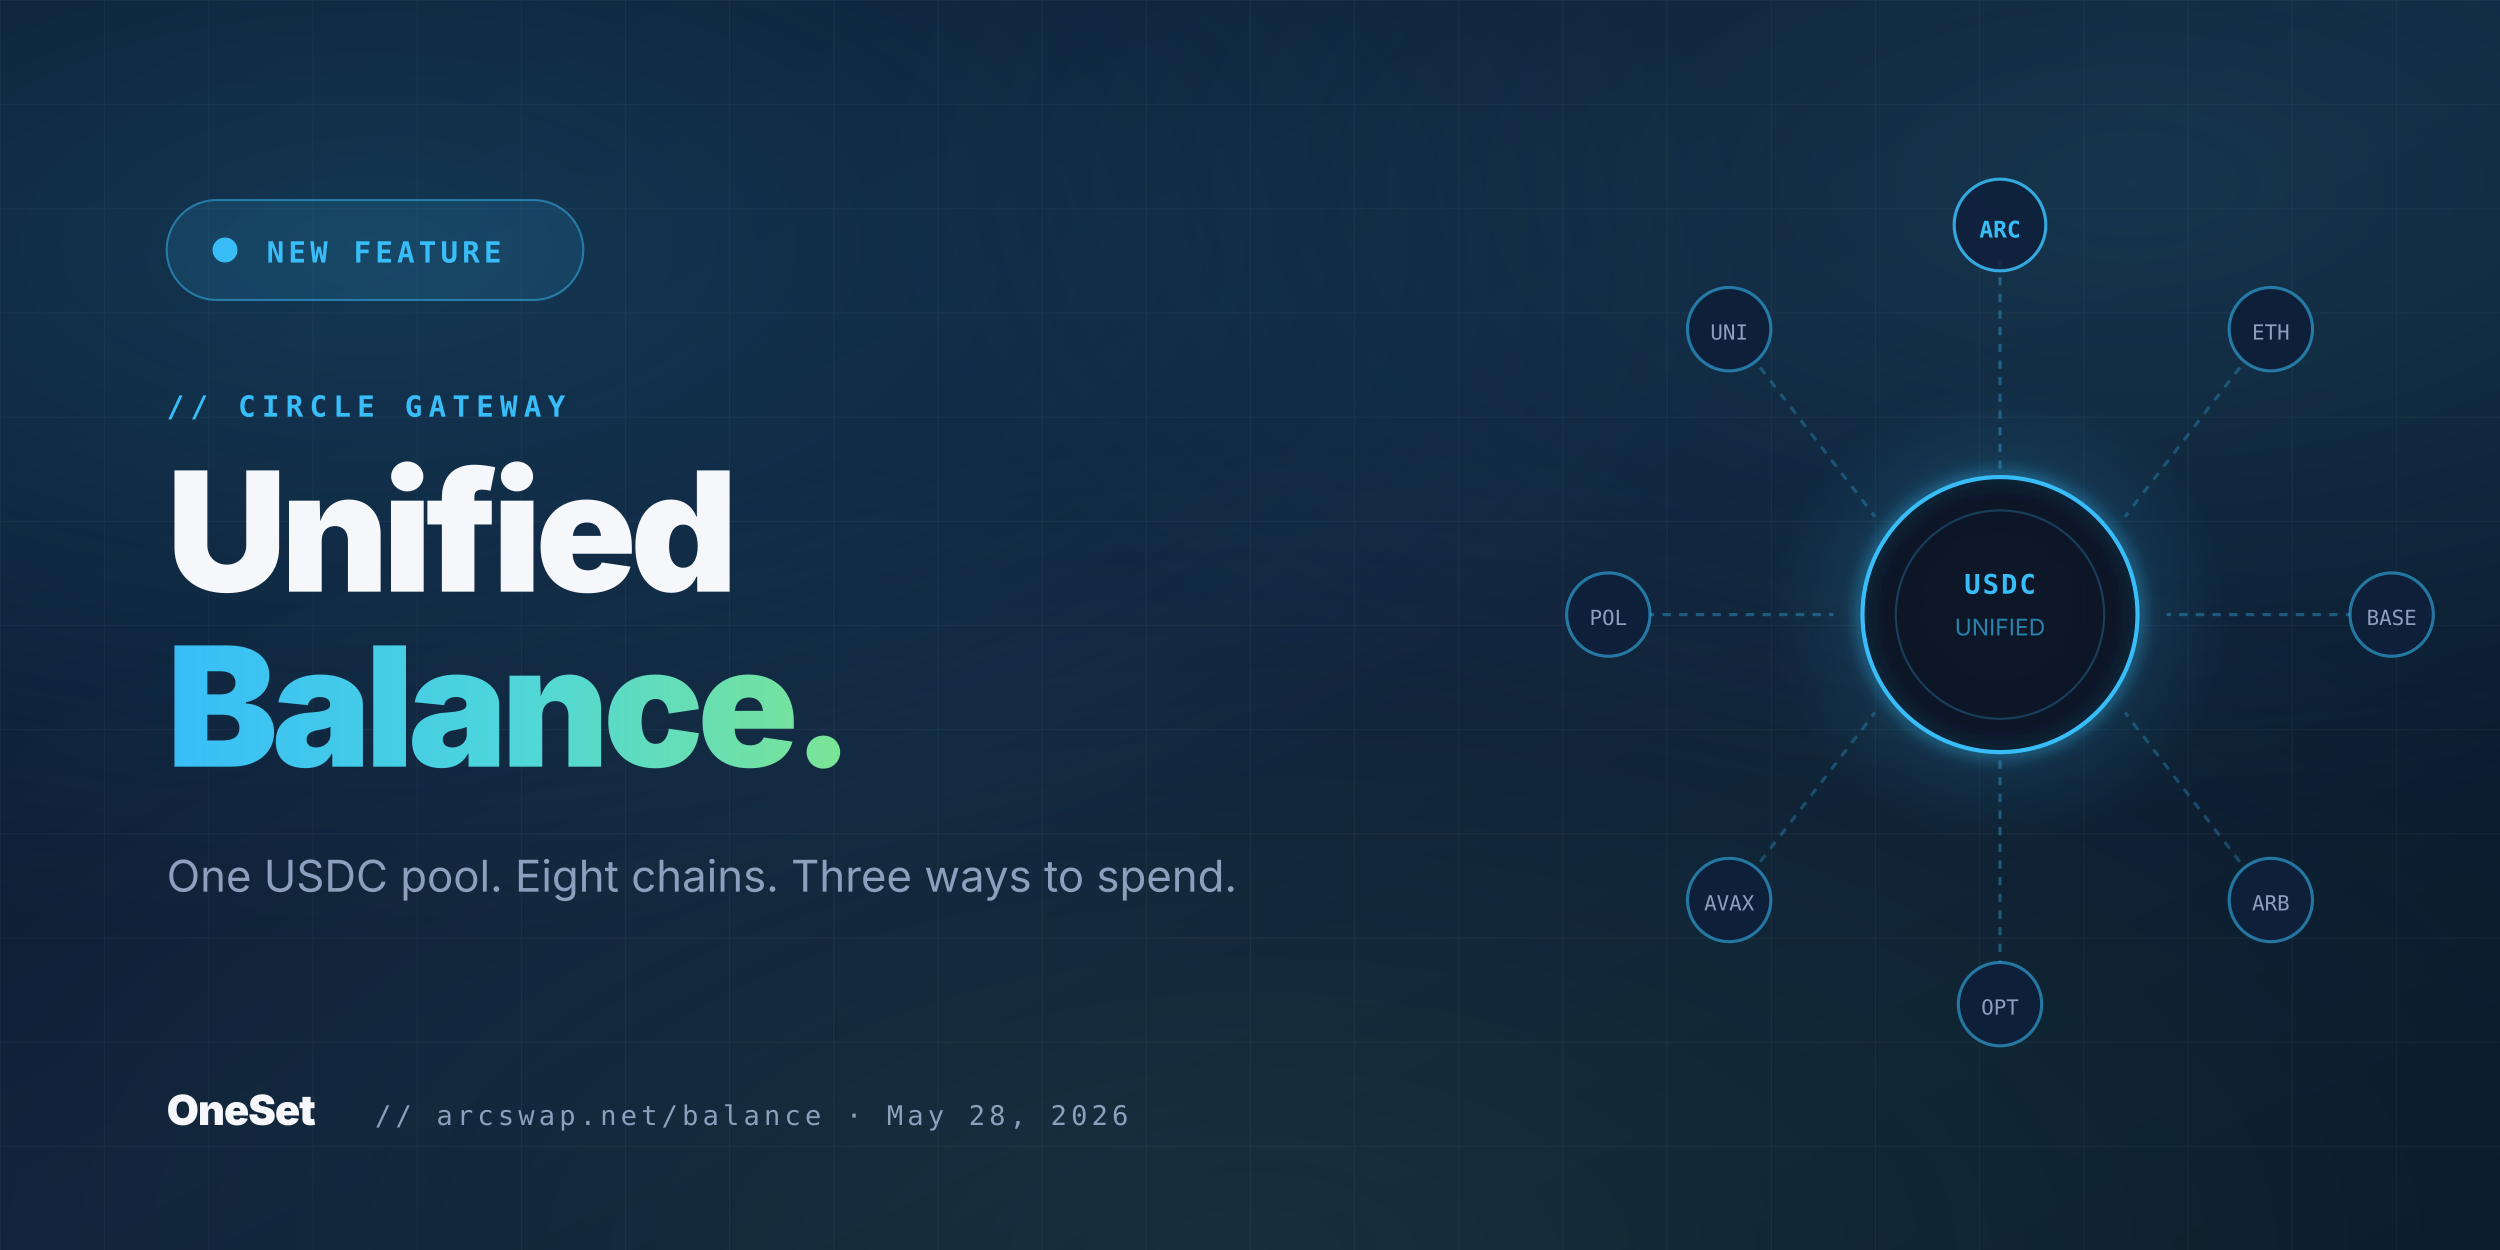
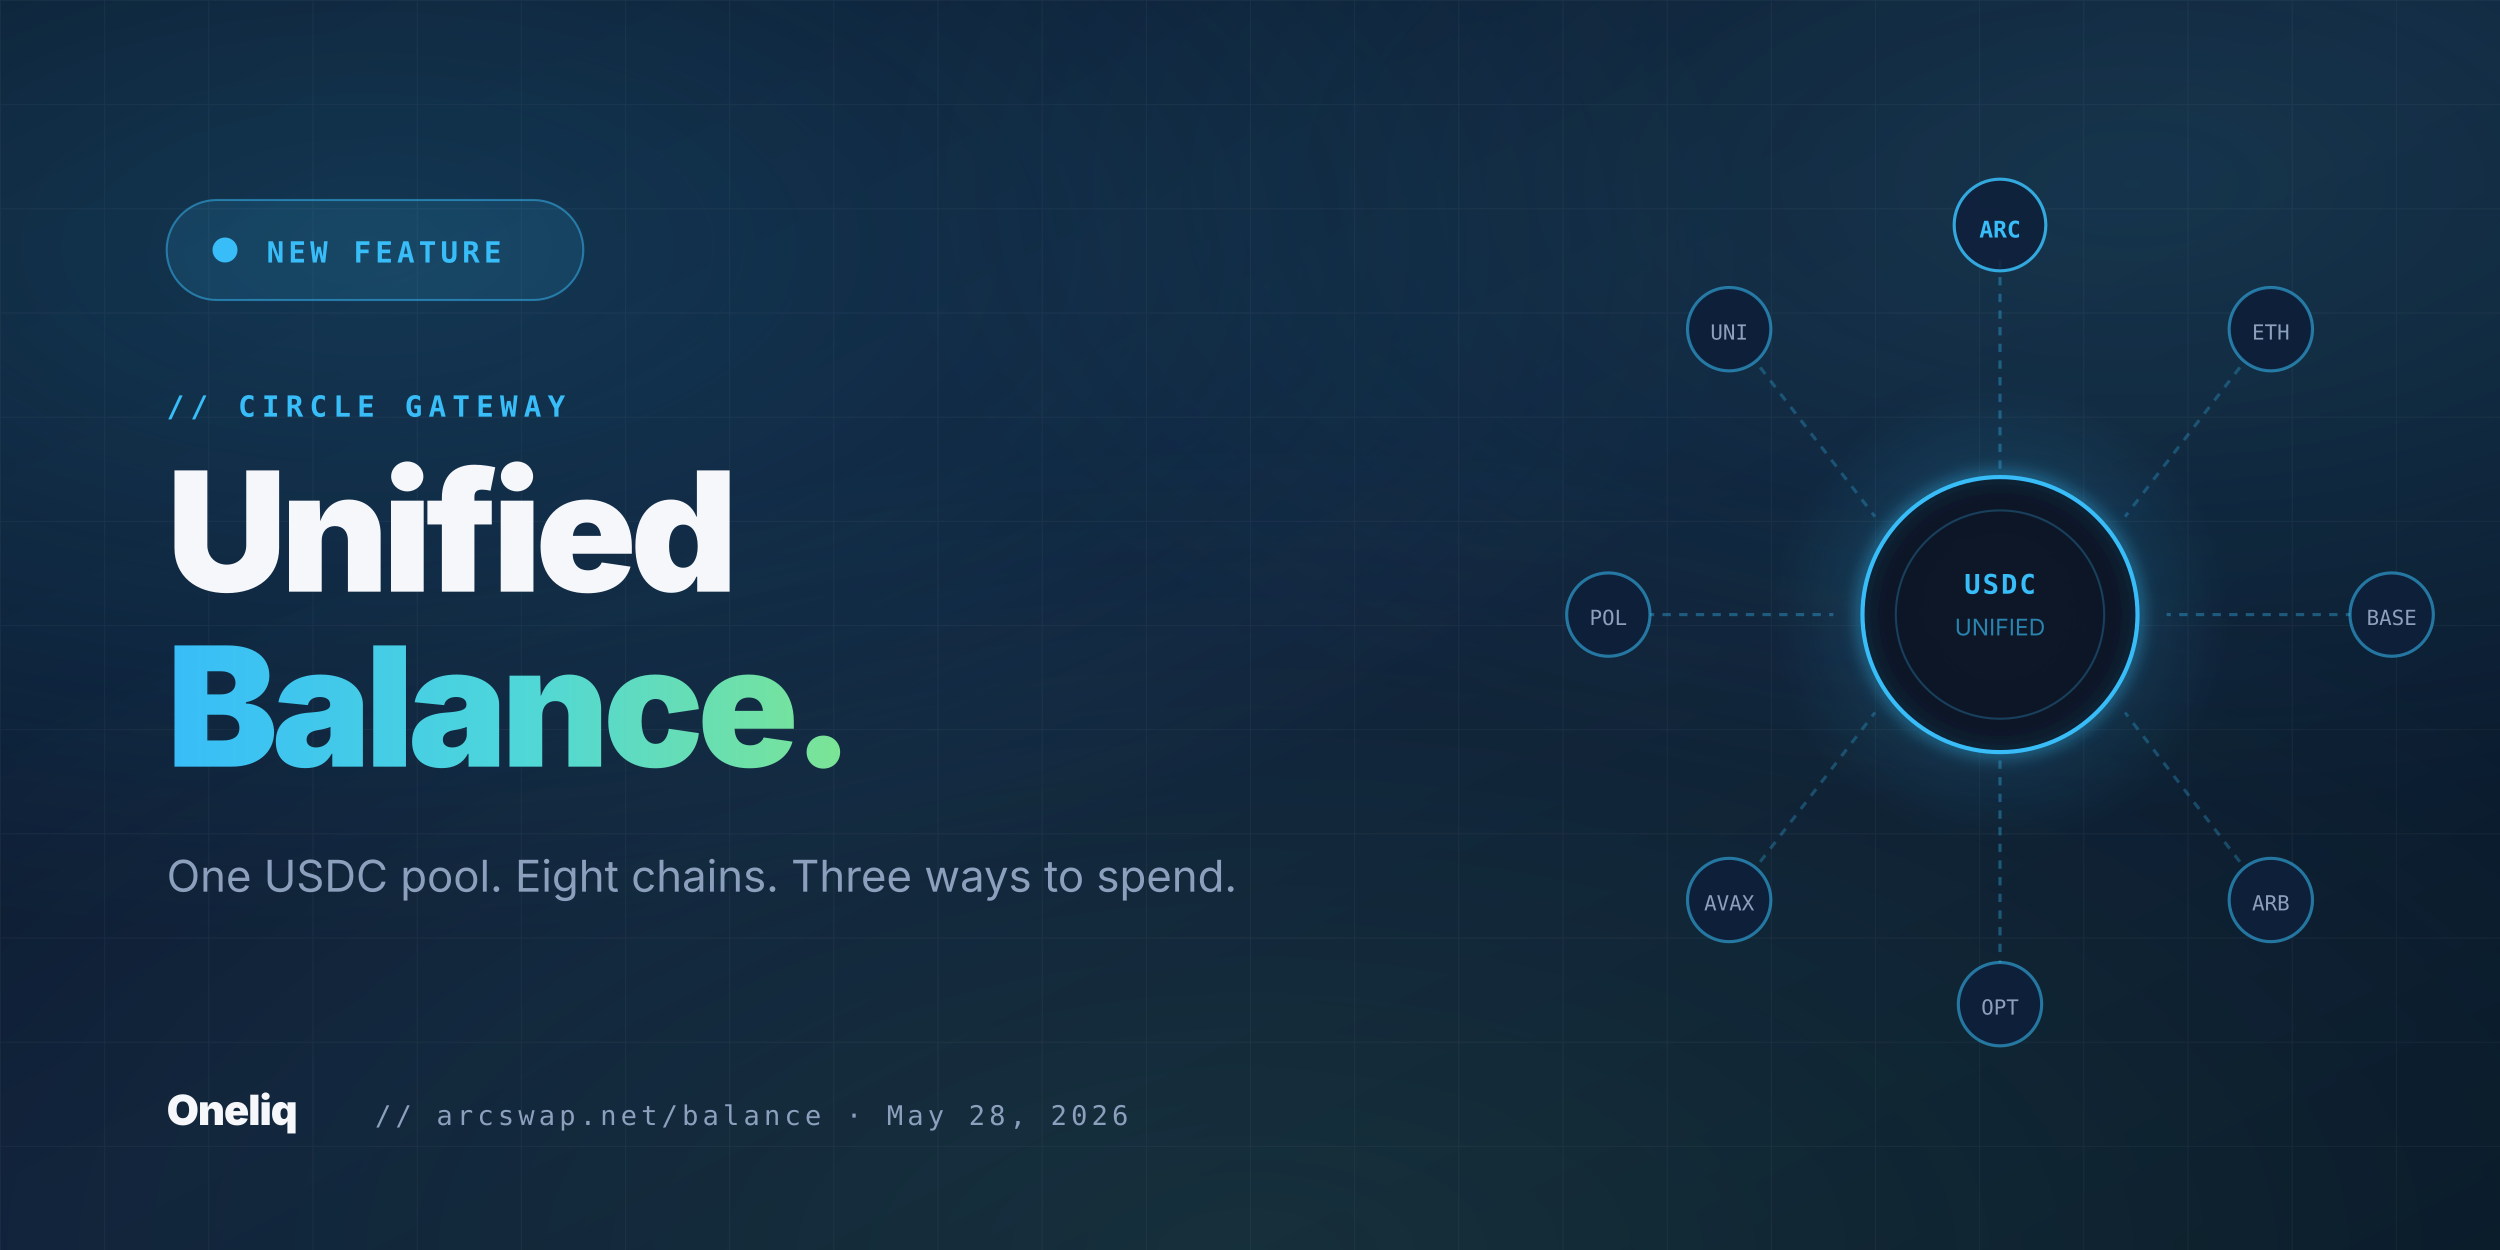
<svg xmlns="http://www.w3.org/2000/svg" viewBox="0 0 1200 600" width="1200" height="600">
  <defs>
    <linearGradient id="bg" x1="0" y1="0" x2="1" y2="1">
      <stop offset="0" stop-color="#0A1628" />
      <stop offset=".5" stop-color="#0E1F39" />
      <stop offset="1" stop-color="#081828" />
    </linearGradient>
    <linearGradient id="brand" x1="0" y1="0" x2="1" y2="0">
      <stop offset="0" stop-color="#38BDF8" />
      <stop offset=".5" stop-color="#4DD6DB" />
      <stop offset="1" stop-color="#7BE495" />
    </linearGradient>
    <linearGradient id="spoke" x1="0" y1="0" x2="1" y2="0">
      <stop offset="0" stop-color="#38BDF8" stop-opacity=".6" />
      <stop offset="1" stop-color="#38BDF8" stop-opacity="0" />
    </linearGradient>
    <radialGradient id="orb1" cx=".15" cy=".2" r=".55">
      <stop offset="0" stop-color="#38BDF8" stop-opacity=".18" />
      <stop offset="1" stop-color="#38BDF8" stop-opacity="0" />
    </radialGradient>
    <radialGradient id="orb2" cx=".85" cy=".15" r=".5">
      <stop offset="0" stop-color="#4DD6DB" stop-opacity=".12" />
      <stop offset="1" stop-color="#4DD6DB" stop-opacity="0" />
    </radialGradient>
    <radialGradient id="orb3" cx=".5" cy="1" r=".65">
      <stop offset="0" stop-color="#7BE495" stop-opacity=".10" />
      <stop offset="1" stop-color="#7BE495" stop-opacity="0" />
    </radialGradient>
    <radialGradient id="hub" cx=".5" cy=".5" r=".5">
      <stop offset="0" stop-color="#38BDF8" stop-opacity=".25" />
      <stop offset="1" stop-color="#38BDF8" stop-opacity="0" />
    </radialGradient>
    <pattern id="grid" width="50" height="50" patternUnits="userSpaceOnUse">
      <path d="M 50 0 L 0 0 0 50" fill="none" stroke="rgba(255,255,255,0.04)" stroke-width="1" />
    </pattern>
    <filter id="glow">
      <feGaussianBlur stdDeviation="4" result="blur" />
      <feMerge>
        <feMergeNode in="blur" />
        <feMergeNode in="SourceGraphic" />
      </feMerge>
    </filter>
  </defs>
  <rect width="1200" height="600" fill="url(#bg)" />
  <rect width="1200" height="600" fill="url(#grid)" />
  <rect width="1200" height="600" fill="url(#orb1)" />
  <rect width="1200" height="600" fill="url(#orb2)" />
  <rect width="1200" height="600" fill="url(#orb3)" />
  <circle cx="960" cy="295" r="110" fill="url(#hub)" />
  <line x1="960" y1="125" x2="960" y2="225" stroke="rgba(56,189,248,0.35)" stroke-width="1.5" stroke-dasharray="4 4" />
  <line x1="1080" y1="170" x2="1020" y2="248" stroke="rgba(56,189,248,0.28)" stroke-width="1.5" stroke-dasharray="4 4" />
  <line x1="1130" y1="295" x2="1040" y2="295" stroke="rgba(56,189,248,0.35)" stroke-width="1.5" stroke-dasharray="4 4" />
  <line x1="1080" y1="420" x2="1020" y2="342" stroke="rgba(56,189,248,0.28)" stroke-width="1.5" stroke-dasharray="4 4" />
  <line x1="960" y1="465" x2="960" y2="365" stroke="rgba(56,189,248,0.35)" stroke-width="1.5" stroke-dasharray="4 4" />
  <line x1="840" y1="420" x2="900" y2="342" stroke="rgba(56,189,248,0.28)" stroke-width="1.5" stroke-dasharray="4 4" />
  <line x1="790" y1="295" x2="880" y2="295" stroke="rgba(56,189,248,0.35)" stroke-width="1.5" stroke-dasharray="4 4" />
  <line x1="840" y1="170" x2="900" y2="248" stroke="rgba(56,189,248,0.28)" stroke-width="1.5" stroke-dasharray="4 4" />
  <circle cx="960" cy="108" r="22" fill="#0E1F39" stroke="#38BDF8" stroke-width="1.5" opacity=".85" />
  <text x="960" y="114" font-family="DM Mono, monospace" font-size="11" fill="#38BDF8" text-anchor="middle" font-weight="700">ARC</text>
  <circle cx="1090" cy="158" r="20" fill="#0E1F39" stroke="rgba(56,189,248,.55)" stroke-width="1.5" />
  <text x="1090" y="163" font-family="DM Mono, monospace" font-size="10" fill="#8CA0BD" text-anchor="middle">ETH</text>
  <circle cx="1148" cy="295" r="20" fill="#0E1F39" stroke="rgba(56,189,248,.55)" stroke-width="1.5" />
  <text x="1148" y="300" font-family="DM Mono, monospace" font-size="10" fill="#8CA0BD" text-anchor="middle">BASE</text>
  <circle cx="1090" cy="432" r="20" fill="#0E1F39" stroke="rgba(56,189,248,.55)" stroke-width="1.5" />
  <text x="1090" y="437" font-family="DM Mono, monospace" font-size="10" fill="#8CA0BD" text-anchor="middle">ARB</text>
  <circle cx="960" cy="482" r="20" fill="#0E1F39" stroke="rgba(56,189,248,.55)" stroke-width="1.5" />
  <text x="960" y="487" font-family="DM Mono, monospace" font-size="10" fill="#8CA0BD" text-anchor="middle">OPT</text>
  <circle cx="830" cy="432" r="20" fill="#0E1F39" stroke="rgba(56,189,248,.55)" stroke-width="1.5" />
  <text x="830" y="437" font-family="DM Mono, monospace" font-size="10" fill="#8CA0BD" text-anchor="middle">AVAX</text>
  <circle cx="772" cy="295" r="20" fill="#0E1F39" stroke="rgba(56,189,248,.55)" stroke-width="1.5" />
  <text x="772" y="300" font-family="DM Mono, monospace" font-size="10" fill="#8CA0BD" text-anchor="middle">POL</text>
  <circle cx="830" cy="158" r="20" fill="#0E1F39" stroke="rgba(56,189,248,.55)" stroke-width="1.5" />
  <text x="830" y="163" font-family="DM Mono, monospace" font-size="10" fill="#8CA0BD" text-anchor="middle">UNI</text>
  <circle cx="960" cy="295" r="66" fill="rgba(10,22,40,0.92)" stroke="#38BDF8" stroke-width="2" filter="url(#glow)" />
  <circle cx="960" cy="295" r="50" fill="none" stroke="rgba(56,189,248,.25)" stroke-width="1" />
  <text x="960" y="285" font-family="DM Mono, monospace" font-size="13" fill="#38BDF8" text-anchor="middle" font-weight="700" letter-spacing="1">USDC</text>
  <text x="960" y="305" font-family="Inter, sans-serif" font-size="11" fill="rgba(56,189,248,.65)" text-anchor="middle">UNIFIED</text>
  <g transform="translate(80 96)">
    <rect width="200" height="48" rx="24" fill="rgba(56,189,248,0.12)" stroke="rgba(56,189,248,0.50)" />
    <circle cx="28" cy="24" r="6" fill="#38BDF8">
      <animate attributeName="opacity" values="1;.35;1" dur="1.6s" repeatCount="indefinite" />
    </circle>
    <text x="48" y="30" font-family="DM Mono, monospace" font-size="14" font-weight="700" fill="#38BDF8" letter-spacing="2">NEW FEATURE</text>
  </g>
  <g transform="translate(80 200)">
    <text x="0" y="0" font-family="DM Mono, monospace" font-size="14" font-weight="600" fill="#38BDF8" letter-spacing="3">// CIRCLE GATEWAY</text>
    <text x="0" y="84" font-family="Inter, sans-serif" font-size="80" font-weight="900" fill="#F5F7FB" letter-spacing="-3">Unified</text>
    <text x="0" y="168" font-family="Inter, sans-serif" font-size="80" font-weight="900" fill="url(#brand)" letter-spacing="-3">Balance.</text>
    <text x="0" y="228" font-family="Inter, sans-serif" font-size="21" font-weight="400" fill="#8CA0BD">One USDC pool. Eight chains. Three ways to spend.</text>
  </g>
  <g transform="translate(80 540)">
-     <text x="0" y="0" font-family="Inter, sans-serif" font-size="20" font-weight="900" fill="#F5F7FB" letter-spacing="-.5">OneSet</text>
+     <text x="0" y="0" font-family="Inter, sans-serif" font-size="20" font-weight="900" fill="#F5F7FB" letter-spacing="-.5">Oneliq</text>
    <text x="100" y="0" font-family="DM Mono, monospace" font-size="13" fill="#8CA0BD" letter-spacing="2">// arcswap.net/balance  ·  May 28, 2026</text>
  </g>
</svg>
